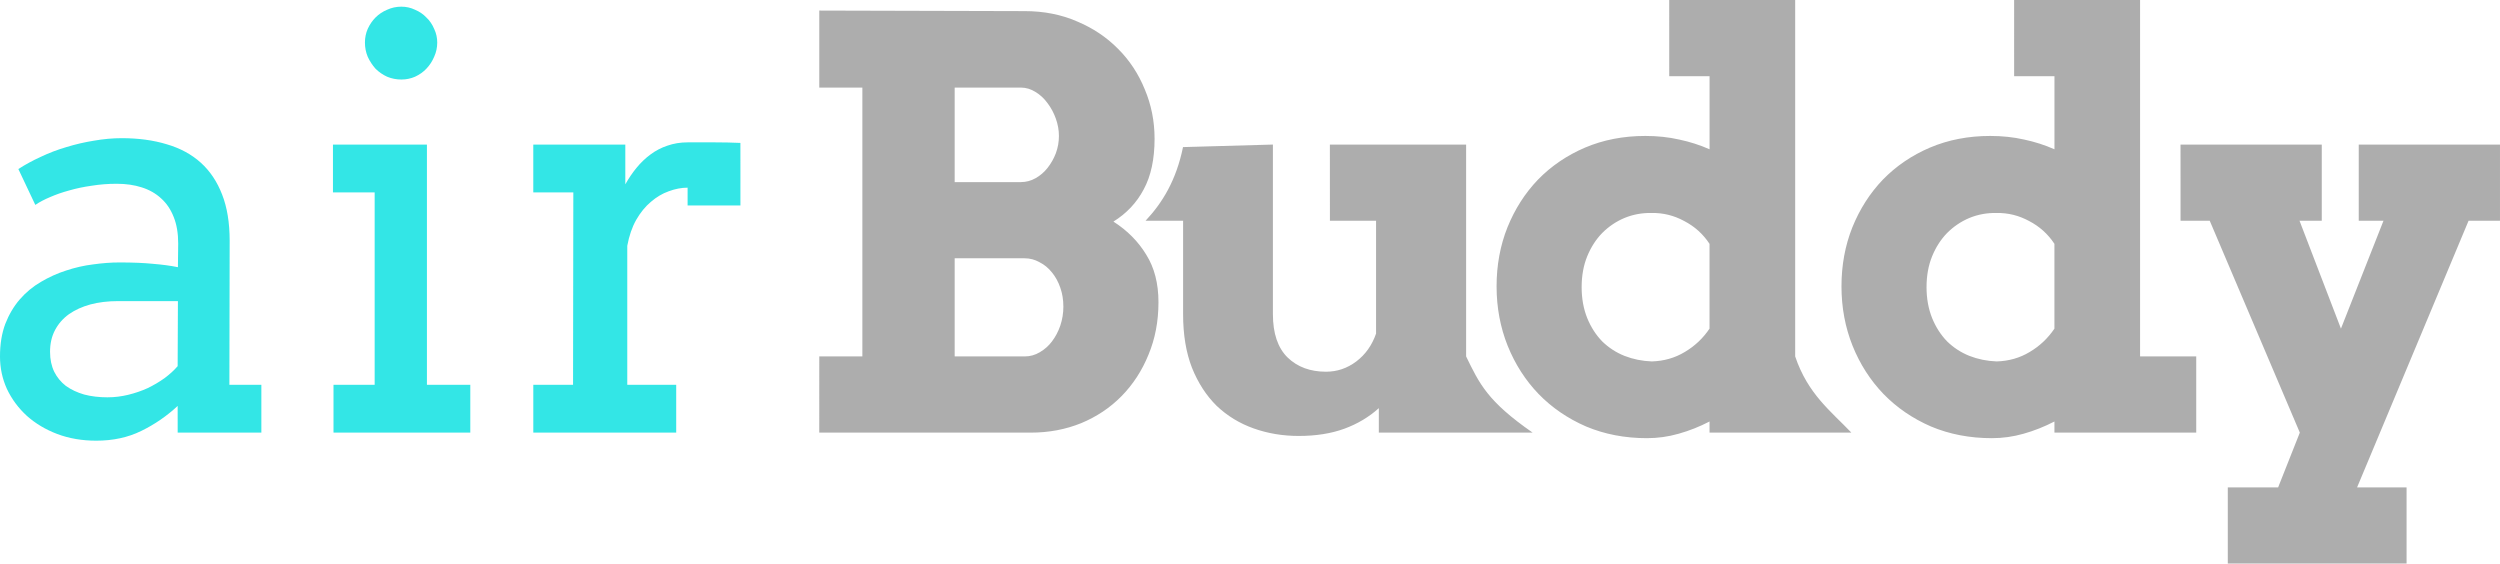
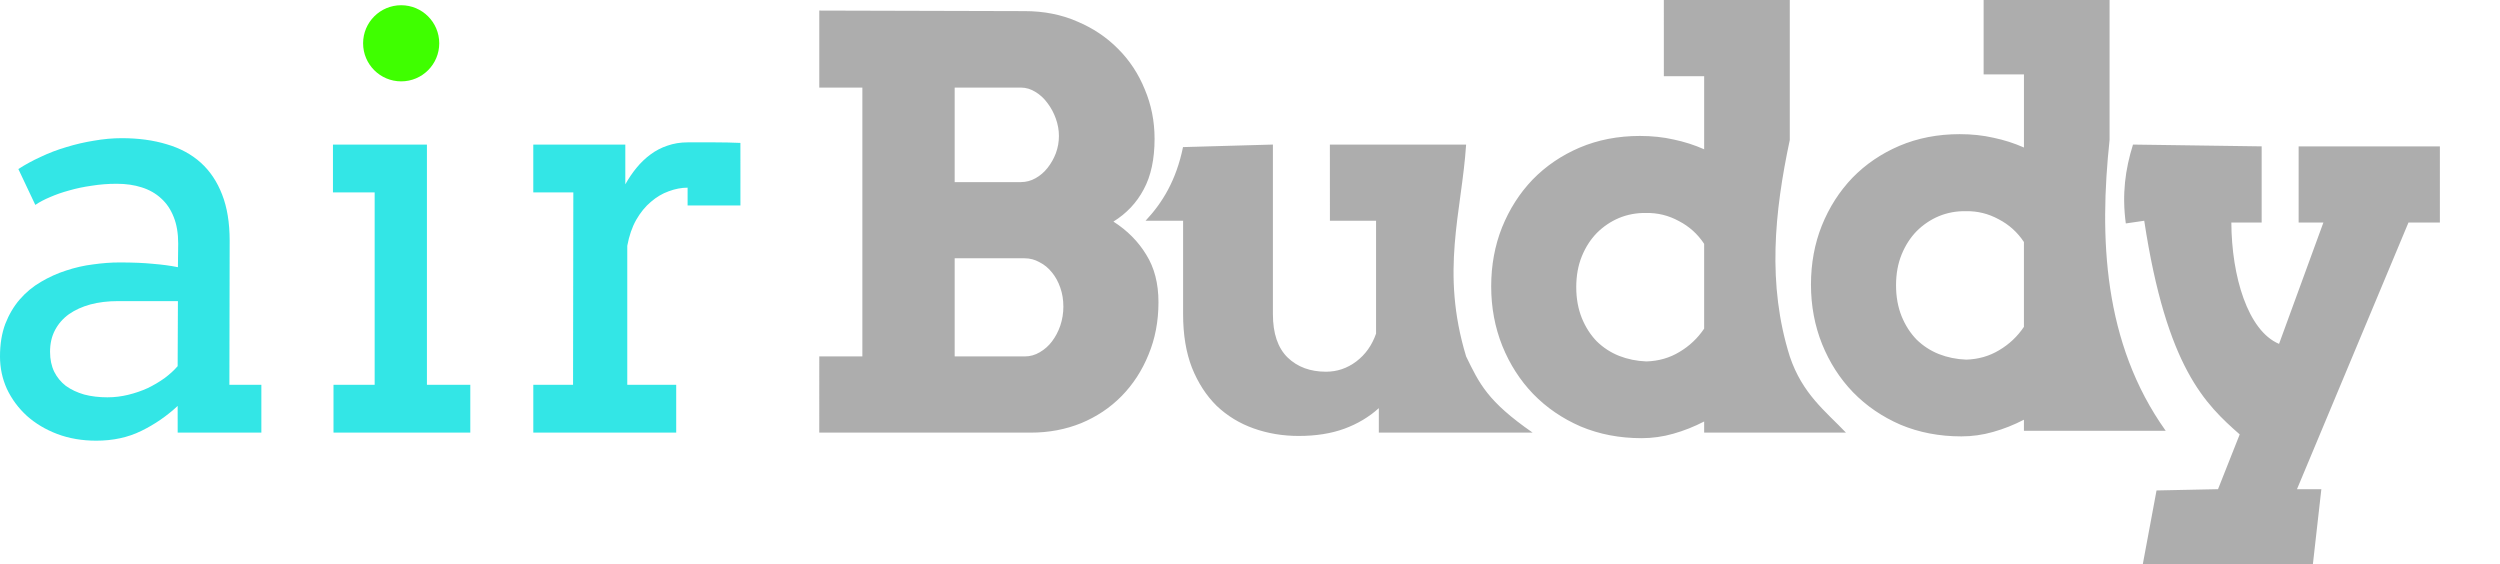
<svg xmlns="http://www.w3.org/2000/svg" width="52.662mm" height="11.871mm" viewBox="0 0 52.662 11.871" version="1.1" id="svg1">
  <defs id="defs1">
    <rect x="76.587" y="78.874" width="129.741" height="141.744" id="rect3" />
    <rect x="-15.358" y="-150.342" width="537.513" height="357.264" id="rect1" />
  </defs>
  <g id="layer1" transform="translate(-40.46832,-97.40936)">
    <g id="text1" style="font-size:45.333px;line-height:1.2;font-family:Arvo;-inkscape-font-specification:Arvo;letter-spacing:-0.13px;writing-mode:tb-rl;white-space:pre;fill:#5e5e5e;fill-opacity:0.8;stroke-width:2.272;stroke-linecap:square" transform="matrix(0,-0.2645833,0.2645833,0,79.83629,234.2693)" aria-label="airBuddy">
      <path style="letter-spacing:1.23px;fill:#00e0e0" d="m 484.948,-134.648 q -1.217,-1.306 -1.992,-2.9 -0.775,-1.572 -0.775,-3.586 0,-1.682 0.531,-3.099 0.531,-1.395 1.439,-2.413 0.93,-1.018 2.147,-1.594 1.217,-0.553 2.59,-0.553 1.461,0 2.59,0.421 1.129,0.443 1.948,1.151 0.841,0.73 1.395,1.682 0.576,0.974 0.908,2.014 0.354,1.062 0.487,2.147 0.155,1.107 0.155,2.103 0,1.594 -0.111,2.678 -0.088,1.085 -0.266,1.97 l 1.882,0.022 q 1.217,0 2.103,-0.354 0.908,-0.354 1.483,-0.996 0.598,-0.642 0.885,-1.549 0.288,-0.885 0.288,-1.992 0,-1.04 -0.155,-1.992 -0.133,-0.952 -0.376,-1.793 -0.221,-0.819 -0.531,-1.527 -0.288,-0.686 -0.62,-1.173 l 2.855,-1.35 q 0.531,0.819 0.974,1.793 0.465,0.974 0.775,2.036 0.332,1.085 0.509,2.191 0.199,1.129 0.199,2.214 0,1.992 -0.487,3.586 -0.465,1.594 -1.461,2.701 -0.996,1.107 -2.546,1.704 -1.527,0.598 -3.674,0.598 l -11.466,-0.022 v 2.546 h -3.807 v -6.663 z m 0.686,-5.578 q 0,0.819 0.199,1.638 0.199,0.819 0.531,1.549 0.354,0.73 0.797,1.35 0.465,0.62 0.952,1.04 l 5.18,0.022 v -4.781 q 0,-1.195 -0.266,-2.191 -0.266,-0.974 -0.775,-1.704 -0.509,-0.708 -1.262,-1.107 -0.753,-0.398 -1.727,-0.398 -0.908,0 -1.594,0.332 -0.664,0.332 -1.129,0.93 -0.443,0.62 -0.686,1.461 -0.221,0.841 -0.221,1.859 z m 20.121,17.942 v 7.482 h -19.125 v 3.453 h -3.807 v -10.891 h 3.807 v 3.276 h 15.318 v -3.32 z m 8.124,2.546 q 0.576,0 1.085,0.221 0.531,0.243 0.908,0.62 0.398,0.398 0.62,0.93 0.243,0.531 0.243,1.129 0,0.576 -0.243,1.085 -0.221,0.531 -0.62,0.908 -0.376,0.398 -0.908,0.62 -0.509,0.243 -1.085,0.243 -0.598,0 -1.129,-0.243 -0.531,-0.221 -0.952,-0.62 -0.398,-0.376 -0.642,-0.908 -0.221,-0.509 -0.221,-1.085 0,-0.598 0.221,-1.129 0.243,-0.531 0.642,-0.93 0.421,-0.376 0.952,-0.62 0.531,-0.221 1.129,-0.221 z m -12.971,29.895 V -94.049 h 1.417 q 0,-0.73 -0.288,-1.505 -0.266,-0.753 -0.841,-1.417 -0.553,-0.664 -1.439,-1.173 -0.863,-0.487 -2.059,-0.708 h -11.068 v 3.896 h -3.807 v -11.378 h 3.807 v 3.165 l 15.318,0.022 v -3.188 h 3.807 v 7.327 h -3.165 q 0.708,0.398 1.306,0.885 0.62,0.509 1.062,1.107 0.465,0.62 0.708,1.35 0.266,0.753 0.266,1.616 0,1.151 0,2.169 0,1.018 -0.044,2.036 z" id="path4" />
-       <path style="font-weight:bold;-inkscape-font-specification:'Arvo Bold';letter-spacing:-3.53px;fill:#999999" d="m 488.889,-83.566 v 3.431 h 21.405 v -3.431 h 6.131 l -0.044,16.358 c 0,1.52 -0.273,2.907 -0.819,4.161 -0.531,1.269 -1.262,2.361 -2.191,3.276 -0.915,0.915 -1.992,1.623 -3.232,2.125 -1.225,0.516 -2.531,0.775 -3.918,0.775 -1.623,0 -2.966,-0.288 -4.029,-0.863 -1.062,-0.561 -1.918,-1.365 -2.568,-2.413 -0.708,1.107 -1.586,1.977 -2.634,2.612 -1.033,0.649 -2.295,0.974 -3.785,0.974 -1.52,0 -2.914,-0.266 -4.184,-0.797 -1.269,-0.516 -2.368,-1.232 -3.298,-2.147 -0.915,-0.9 -1.631,-1.97 -2.147,-3.21 -0.502,-1.24 -0.753,-2.575 -0.753,-4.007 v -16.845 z m 7.814,10.78 h -7.814 v 5.578 c 0,0.428 0.111,0.826 0.332,1.195 0.221,0.384 0.509,0.708 0.863,0.974 0.369,0.28 0.789,0.502 1.262,0.664 0.487,0.162 0.989,0.243 1.505,0.243 0.546,0 1.048,-0.081 1.505,-0.243 0.472,-0.162 0.878,-0.384 1.217,-0.664 0.354,-0.28 0.627,-0.612 0.819,-0.996 0.207,-0.369 0.31,-0.76 0.31,-1.173 z m 13.591,0 h -7.526 v 5.268 c 0,0.413 0.103,0.804 0.31,1.173 0.207,0.369 0.48,0.686 0.819,0.952 0.354,0.28 0.745,0.502 1.173,0.664 0.443,0.162 0.9,0.243 1.372,0.243 0.457,0 0.915,-0.081 1.372,-0.243 0.457,-0.162 0.871,-0.384 1.24,-0.664 0.369,-0.266 0.664,-0.583 0.885,-0.952 0.236,-0.369 0.354,-0.76 0.354,-1.173 z m -4.538,29.872 V -32.067 H 488.889 c -2.185,1.064 -3.569,1.7 -6.065,5.293 v -12.243 h 1.948 c -0.708,-0.782 -1.254,-1.697 -1.638,-2.745 -0.384,-1.048 -0.576,-2.258 -0.576,-3.63 0,-1.269 0.199,-2.464 0.598,-3.586 0.398,-1.122 0.996,-2.103 1.793,-2.944 0.812,-0.826 1.822,-1.483 3.033,-1.97 1.21,-0.472 2.634,-0.708 4.272,-0.708 h 7.438 v -2.988 c 1.429,1.343 3.226,2.442 5.863,2.981 l 0.202,7.157 h -13.503 c -1.535,0 -2.686,0.391 -3.453,1.173 -0.753,0.782 -1.129,1.8 -1.129,3.055 0,0.885 0.273,1.69 0.819,2.413 0.546,0.723 1.284,1.247 2.214,1.572 h 8.987 v -3.674 z m 11.51,27.017 V -5.869 H 488.889 c -2.99,1.007 -4.346,2.83 -6.065,4.471 V -12.687 h 0.885 c -0.413,-0.797 -0.738,-1.616 -0.974,-2.457 -0.236,-0.826 -0.354,-1.668 -0.354,-2.523 0,-1.756 0.31,-3.372 0.93,-4.848 0.635,-1.461 1.498,-2.723 2.59,-3.785 1.092,-1.048 2.368,-1.867 3.829,-2.457 1.476,-0.59 3.055,-0.885 4.737,-0.885 1.682,0 3.247,0.288 4.693,0.863 1.461,0.59 2.73,1.402 3.807,2.435 1.077,1.048 1.926,2.295 2.546,3.741 0.62,1.461 0.93,3.062 0.93,4.803 0,0.959 -0.096,1.859 -0.288,2.701 -0.177,0.841 -0.435,1.645 -0.775,2.413 h 5.822 v -3.21 z m -28.776,-1.395 c 0.029,0.974 0.28,1.852 0.753,2.634 0.472,0.797 1.092,1.454 1.859,1.97 h 6.751 c 0.782,-0.516 1.387,-1.188 1.815,-2.014 0.443,-0.812 0.657,-1.675 0.642,-2.59 0.015,-0.767 -0.118,-1.49 -0.398,-2.169 -0.28,-0.664 -0.679,-1.254 -1.195,-1.771 -0.516,-0.502 -1.136,-0.9 -1.859,-1.195 -0.723,-0.295 -1.542,-0.443 -2.457,-0.443 -0.9,0 -1.719,0.148 -2.457,0.443 -0.723,0.295 -1.343,0.694 -1.859,1.195 -0.502,0.516 -0.885,1.107 -1.151,1.771 -0.266,0.679 -0.413,1.402 -0.443,2.169 z m 28.776,28.854 V 21.59 H 488.889 v 4.471 h -6.065 V 14.772 h 0.885 c -0.413,-0.797 -0.738,-1.616 -0.974,-2.457 -0.236,-0.826 -0.354,-1.668 -0.354,-2.523 0,-1.756 0.31,-3.372 0.93,-4.848 0.635,-1.461 1.498,-2.723 2.59,-3.785 1.092,-1.048 2.368,-1.867 3.829,-2.457 1.476,-0.59 3.055,-0.885 4.737,-0.885 1.682,0 3.247,0.288 4.693,0.863 1.461,0.59 2.73,1.402 3.807,2.435 1.077,1.048 1.926,2.295 2.546,3.741 0.62,1.461 0.93,3.062 0.93,4.803 0,0.959 -0.096,1.859 -0.288,2.701 -0.177,0.841 -0.435,1.645 -0.775,2.413 h 5.822 v -3.21 z m -28.776,-1.395 c 0.029,0.974 0.28,1.852 0.753,2.634 0.472,0.797 1.092,1.454 1.859,1.97 h 6.751 c 0.782,-0.516 1.387,-1.188 1.815,-2.014 0.443,-0.812 0.657,-1.675 0.642,-2.59 0.015,-0.767 -0.118,-1.49 -0.398,-2.169 -0.28,-0.664 -0.679,-1.254 -1.195,-1.771 -0.516,-0.502 -1.136,-0.9 -1.859,-1.195 -0.723,-0.295 -1.542,-0.443 -2.457,-0.443 -0.9,0 -1.719,0.148 -2.457,0.443 -0.723,0.295 -1.343,0.694 -1.859,1.195 -0.502,0.516 -0.885,1.107 -1.151,1.771 -0.266,0.679 -0.413,1.402 -0.443,2.169 z m 17.266,14.643 v 11.245 h -6.065 v -1.771 l -8.589,3.298 8.589,3.387 v -1.97 h 6.065 v 11.245 h -6.065 v -2.501 L 478.463,38.867 v 3.94 h -6.065 V 28.574 h 6.065 v 4.007 l 4.361,1.727 16.867,-7.172 v -2.324 z" id="path5" />
+       <path style="font-weight:bold;-inkscape-font-specification:'Arvo Bold';letter-spacing:-3.53px;fill:#999999" d="m 488.889,-83.566 v 3.431 h 21.405 v -3.431 h 6.131 l -0.044,16.358 c 0,1.52 -0.273,2.907 -0.819,4.161 -0.531,1.269 -1.262,2.361 -2.191,3.276 -0.915,0.915 -1.992,1.623 -3.232,2.125 -1.225,0.516 -2.531,0.775 -3.918,0.775 -1.623,0 -2.966,-0.288 -4.029,-0.863 -1.062,-0.561 -1.918,-1.365 -2.568,-2.413 -0.708,1.107 -1.586,1.977 -2.634,2.612 -1.033,0.649 -2.295,0.974 -3.785,0.974 -1.52,0 -2.914,-0.266 -4.184,-0.797 -1.269,-0.516 -2.368,-1.232 -3.298,-2.147 -0.915,-0.9 -1.631,-1.97 -2.147,-3.21 -0.502,-1.24 -0.753,-2.575 -0.753,-4.007 v -16.845 z m 7.814,10.78 h -7.814 v 5.578 c 0,0.428 0.111,0.826 0.332,1.195 0.221,0.384 0.509,0.708 0.863,0.974 0.369,0.28 0.789,0.502 1.262,0.664 0.487,0.162 0.989,0.243 1.505,0.243 0.546,0 1.048,-0.081 1.505,-0.243 0.472,-0.162 0.878,-0.384 1.217,-0.664 0.354,-0.28 0.627,-0.612 0.819,-0.996 0.207,-0.369 0.31,-0.76 0.31,-1.173 z m 13.591,0 h -7.526 v 5.268 c 0,0.413 0.103,0.804 0.31,1.173 0.207,0.369 0.48,0.686 0.819,0.952 0.354,0.28 0.745,0.502 1.173,0.664 0.443,0.162 0.9,0.243 1.372,0.243 0.457,0 0.915,-0.081 1.372,-0.243 0.457,-0.162 0.871,-0.384 1.24,-0.664 0.369,-0.266 0.664,-0.583 0.885,-0.952 0.236,-0.369 0.354,-0.76 0.354,-1.173 z m -4.538,29.872 V -32.067 c -5.417,-0.359 -10.067,-2.061 -16.867,0 -2.185,1.064 -3.569,1.7 -6.065,5.293 v -12.243 h 1.948 c -0.708,-0.782 -1.254,-1.697 -1.638,-2.745 -0.384,-1.048 -0.576,-2.258 -0.576,-3.63 0,-1.269 0.199,-2.464 0.598,-3.586 0.398,-1.122 0.996,-2.103 1.793,-2.944 0.812,-0.826 1.822,-1.483 3.033,-1.97 1.21,-0.472 2.634,-0.708 4.272,-0.708 h 7.438 v -2.988 c 1.429,1.343 3.226,2.442 5.863,2.981 l 0.202,7.157 h -13.503 c -1.535,0 -2.686,0.391 -3.453,1.173 -0.753,0.782 -1.129,1.8 -1.129,3.055 0,0.885 0.273,1.69 0.819,2.413 0.546,0.723 1.284,1.247 2.214,1.572 h 8.987 v -3.674 z m 11.51,26.588 v 10.027 h -11.145 c -5.744,-1.22 -11.488,-1.804 -17.232,0 -2.99,1.007 -4.346,2.83 -6.065,4.471 V -13.116 h 0.885 c -0.413,-0.797 -0.738,-1.616 -0.974,-2.457 -0.236,-0.826 -0.354,-1.668 -0.354,-2.523 0,-1.756 0.31,-3.372 0.93,-4.848 0.635,-1.461 1.498,-2.723 2.59,-3.785 1.092,-1.048 2.368,-1.867 3.829,-2.457 1.476,-0.59 3.055,-0.885 4.737,-0.885 1.682,0 3.247,0.288 4.693,0.863 1.461,0.59 2.73,1.402 3.807,2.435 1.077,1.048 1.926,2.295 2.546,3.741 0.62,1.461 0.93,3.062 0.93,4.803 0,0.959 -0.096,1.859 -0.288,2.701 -0.177,0.841 -0.435,1.645 -0.775,2.413 h 5.822 v -3.21 z m -28.776,-1.395 c 0.029,0.974 0.28,1.852 0.753,2.634 0.472,0.797 1.092,1.454 1.859,1.97 h 6.751 c 0.782,-0.516 1.387,-1.188 1.815,-2.014 0.443,-0.812 0.657,-1.675 0.642,-2.59 0.015,-0.767 -0.118,-1.49 -0.398,-2.169 -0.28,-0.664 -0.679,-1.254 -1.195,-1.771 -0.516,-0.502 -1.136,-0.9 -1.859,-1.195 -0.723,-0.295 -1.542,-0.443 -2.457,-0.443 -0.9,0 -1.719,0.148 -2.457,0.443 -0.723,0.295 -1.343,0.694 -1.859,1.195 -0.502,0.516 -0.885,1.107 -1.151,1.771 -0.266,0.679 -0.413,1.402 -0.443,2.169 z M 517.409,9.134 V 19.161 h -11.288 c -7.721,-0.821 -16.134,-0.53 -23.155,4.471 V 12.343 h 0.885 c -0.413,-0.797 -0.738,-1.616 -0.974,-2.457 -0.236,-0.826 -0.354,-1.668 -0.354,-2.523 0,-1.756 0.31,-3.372 0.93,-4.848 0.635,-1.461 1.498,-2.723 2.59,-3.785 1.092,-1.048 2.368,-1.867 3.829,-2.457 1.476,-0.59 3.055,-0.885 4.737,-0.885 1.682,0 3.247,0.288 4.693,0.863 1.461,0.59 2.73,1.402 3.807,2.435 1.077,1.048 1.926,2.295 2.546,3.741 0.62,1.461 0.93,3.062 0.93,4.803 0,0.959 -0.096,1.859 -0.288,2.701 -0.177,0.841 -0.435,1.645 -0.775,2.413 h 5.822 V 9.134 Z m -28.776,-1.395 c 0.029,0.974 0.28,1.852 0.753,2.634 0.472,0.797 1.092,1.454 1.859,1.97 h 6.751 c 0.782,-0.516 1.387,-1.188 1.815,-2.014 0.443,-0.812 0.657,-1.675 0.642,-2.59 0.015,-0.767 -0.118,-1.49 -0.398,-2.169 -0.28,-0.664 -0.679,-1.254 -1.195,-1.771 -0.516,-0.502 -1.136,-0.9 -1.859,-1.195 -0.723,-0.295 -1.542,-0.443 -2.457,-0.443 -0.9,0 -1.719,0.148 -2.457,0.443 -0.723,0.295 -1.343,0.694 -1.859,1.195 -0.502,0.516 -0.885,1.107 -1.151,1.771 -0.266,0.679 -0.413,1.402 -0.443,2.169 z m 17.123,13.286 -0.143,10.245 h -6.065 v -2.414 c -4.275,0.02 -8.613,1.31 -9.66,3.798 l 9.66,3.53 v -1.97 h 6.065 v 11.245 h -6.065 v -2.501 l -21.228,-8.876 v 1.94 l -6.267,-0.707 0.202,-13.526 5.964,1.111 0.101,4.895 4.361,1.727 c 2.388,-2.714 5.289,-5.82 17.01,-7.601 l -0.214,-1.467 c 2.342,-0.314 4.308,-0.043 6.279,0.572 z" id="path5" />
+       <circle style="fill:#3fff00;fill-opacity:1;stroke-width:2.434;stroke-linecap:square" id="path6" cx="-116.853" cy="-513.819" r="3.031" transform="rotate(90)" />
    </g>
  </g>
</svg>
